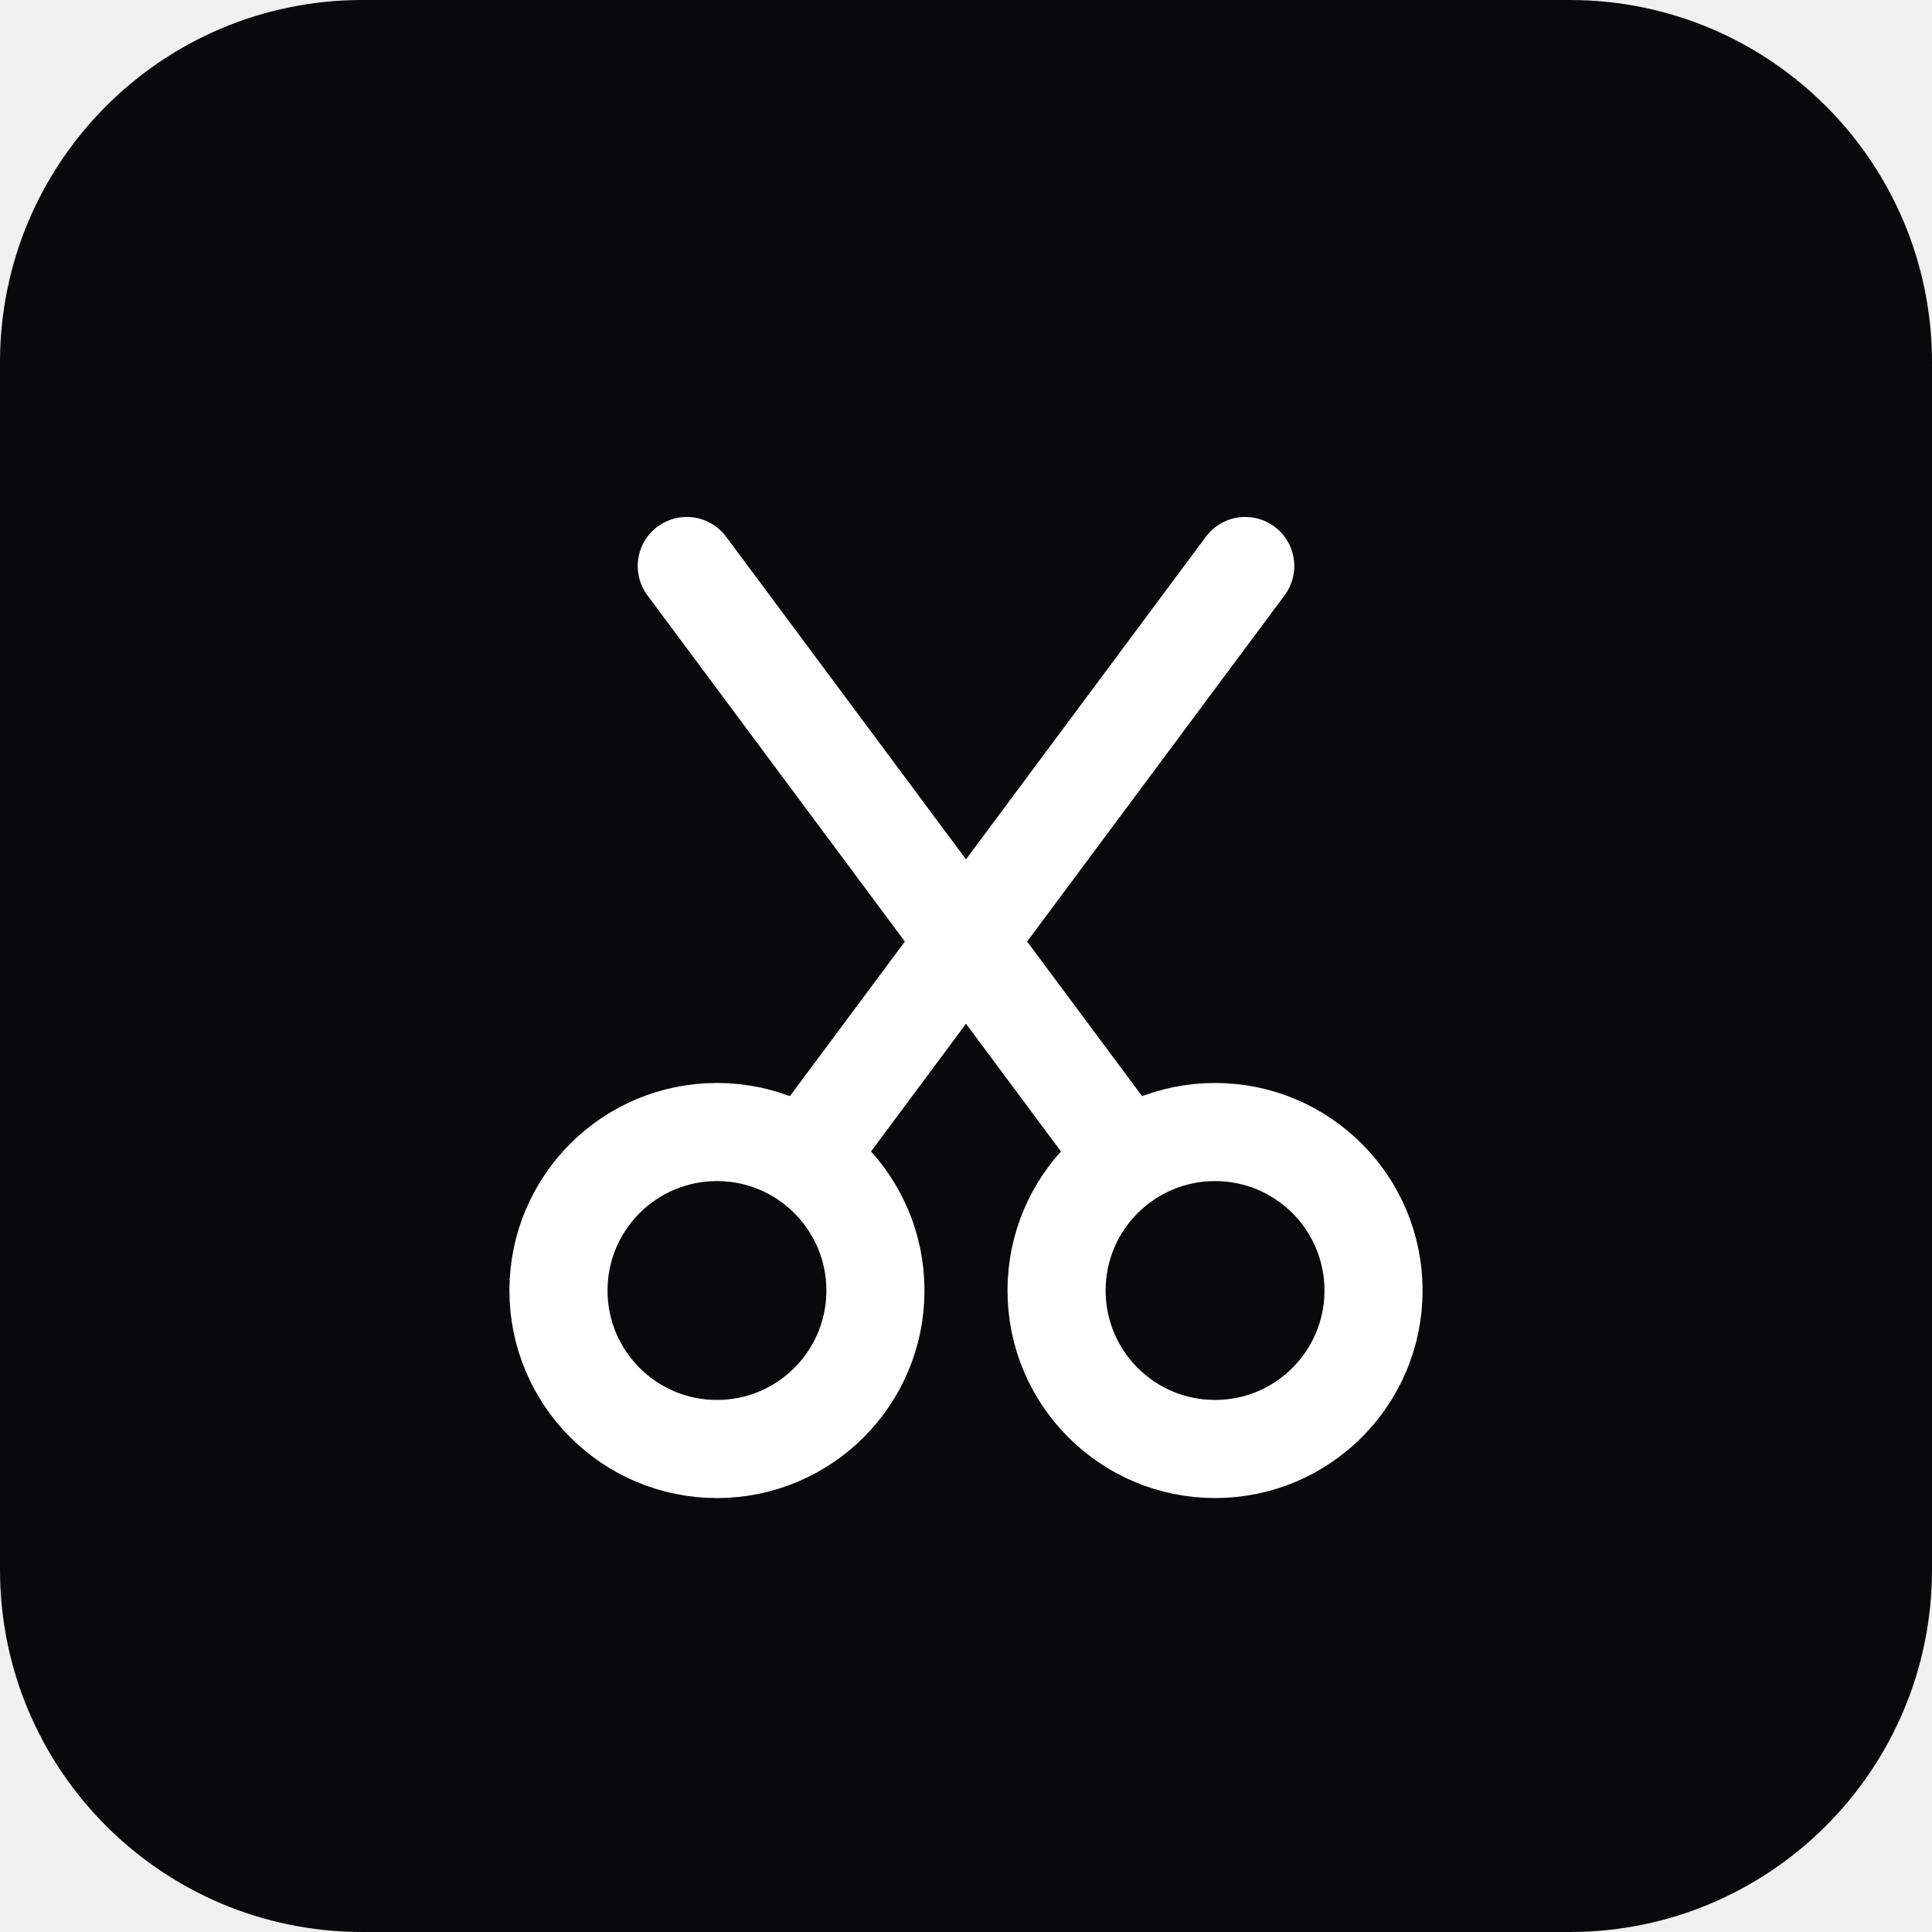
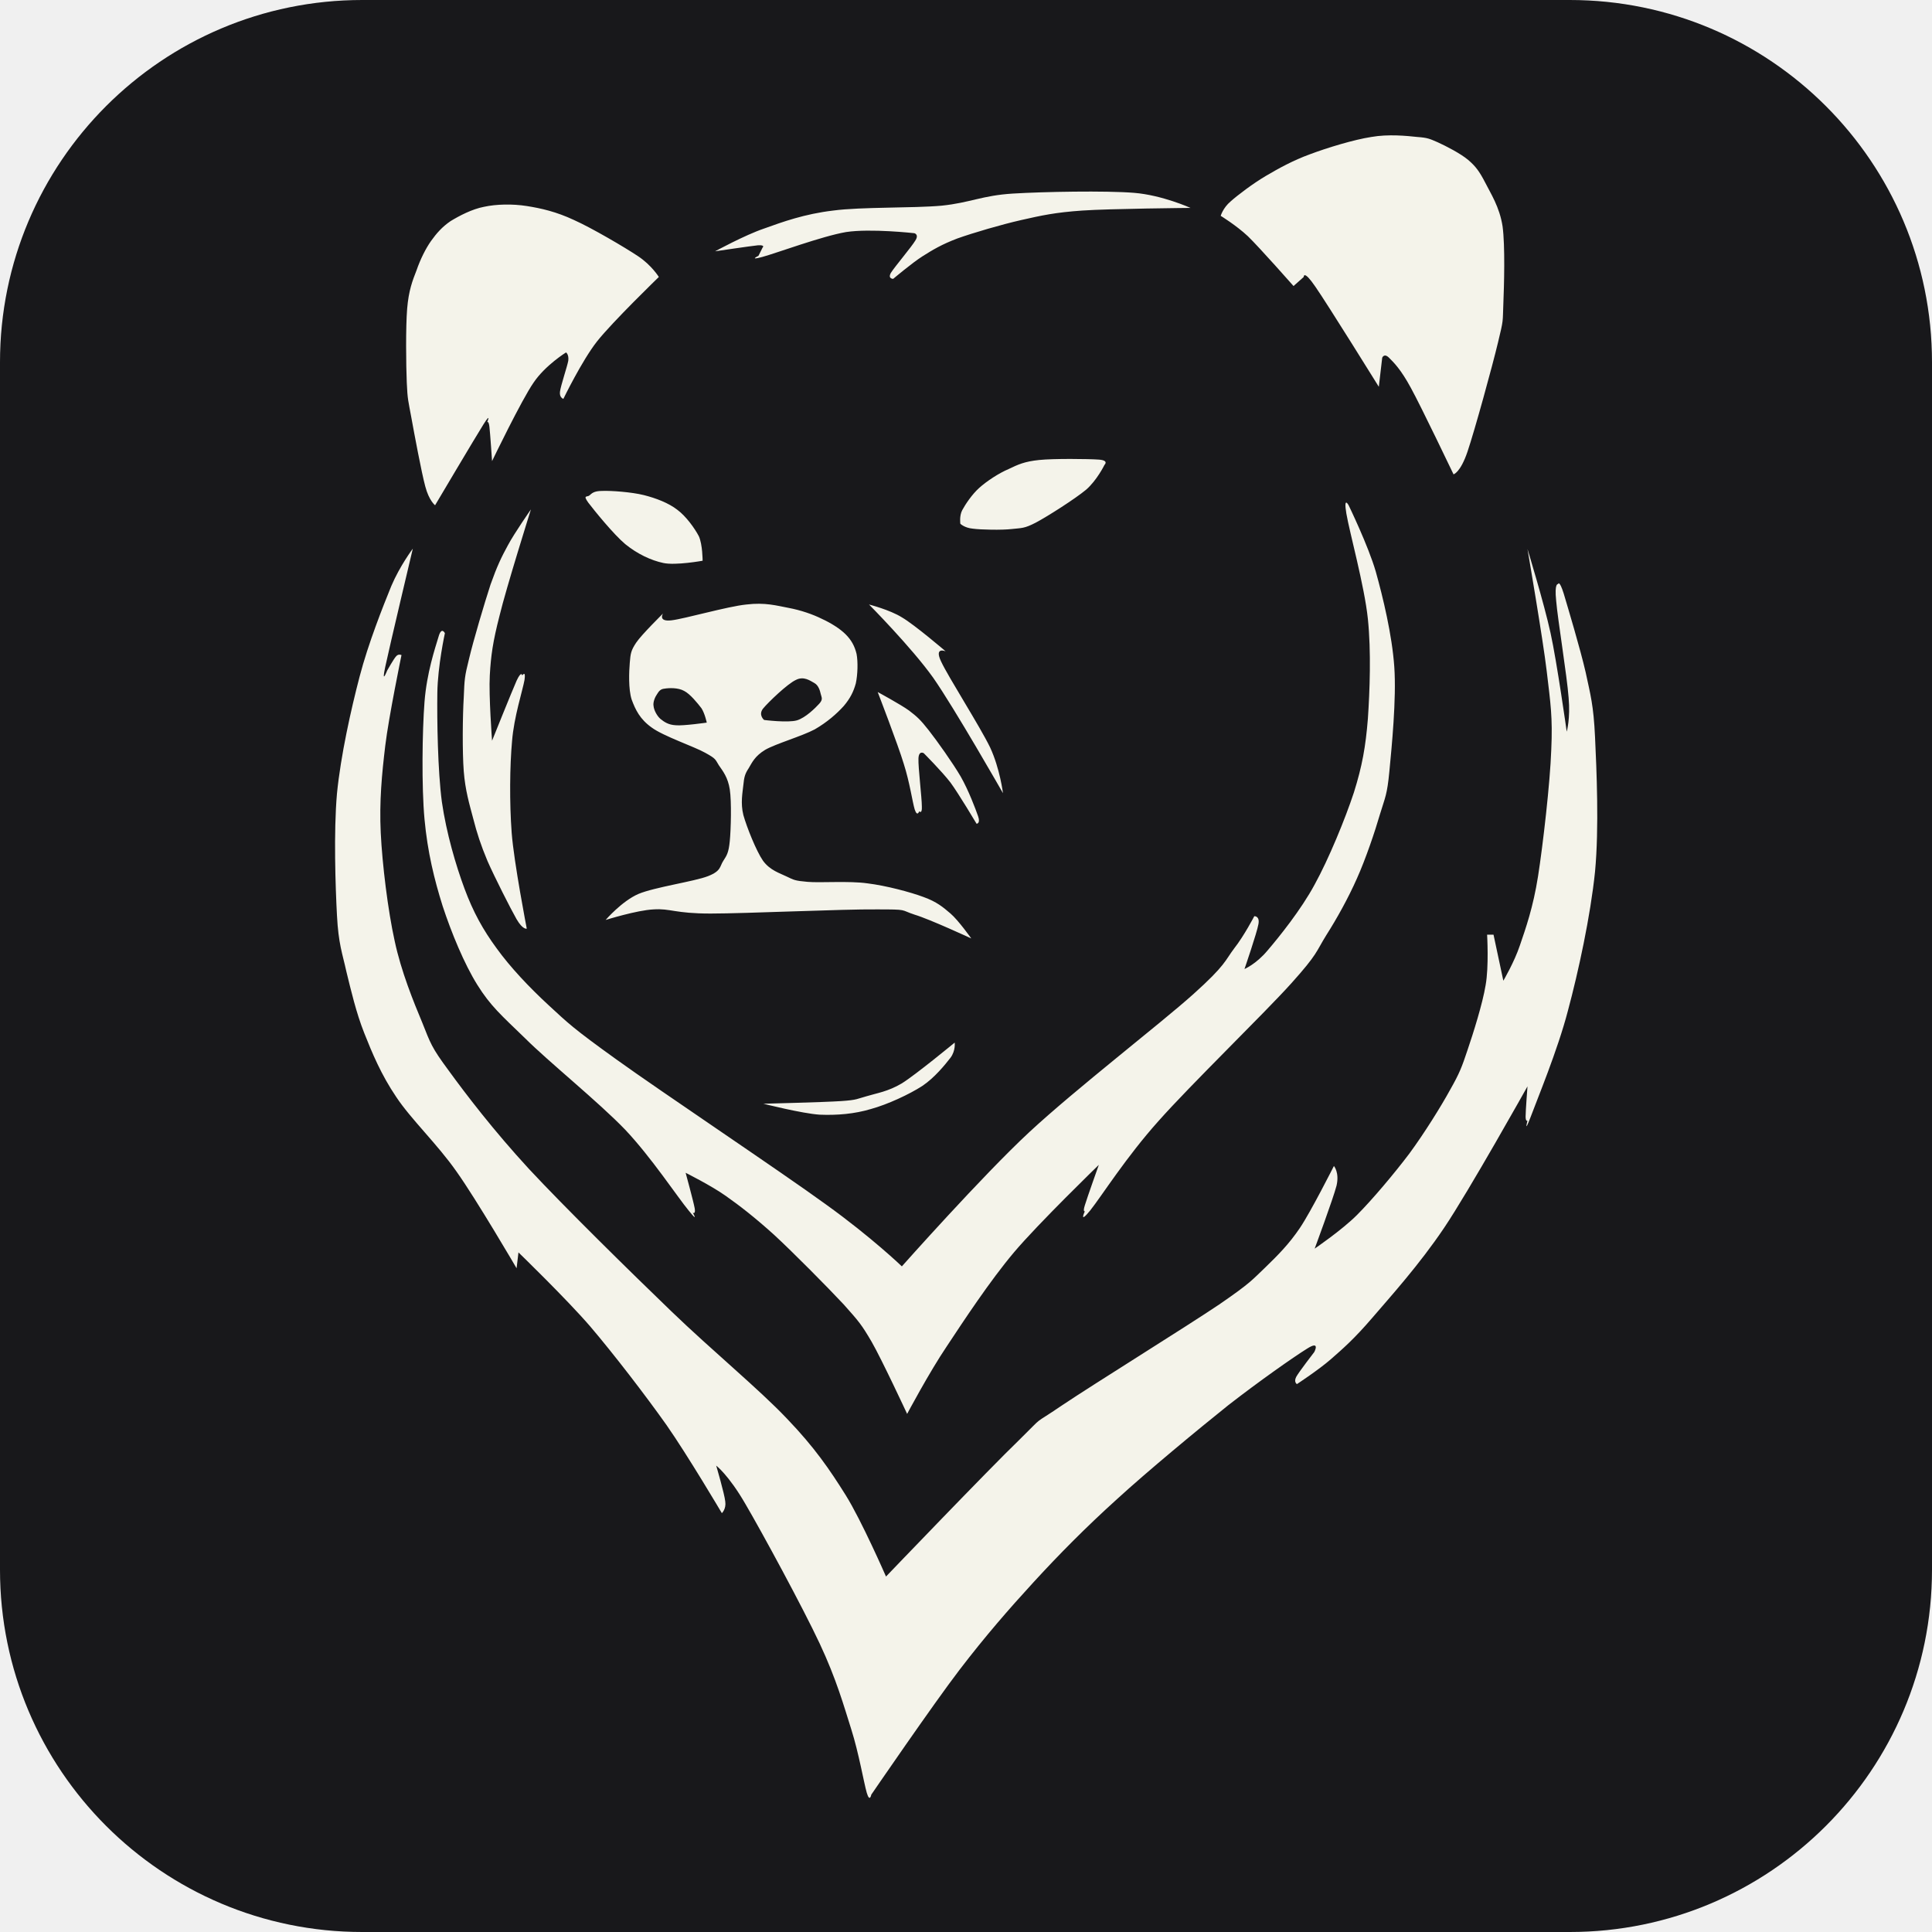
<svg xmlns="http://www.w3.org/2000/svg" viewBox="0 0 512 512">
-   <rect width="512" height="512" rx="96" fill="#09090b" />
-   <g fill="none" stroke="#ffffff" stroke-width="26" stroke-linecap="round" stroke-linejoin="round">
-     <circle cx="190" cy="342" r="42" />
-     <circle cx="322" cy="342" r="42" />
-     <path d="M214 306 L330 150" />
-     <path d="M298 306 L182 150" />
-   </g>
+   <rect width="512" height="512" rx="96" fill="#18181b" />
+   <path fill="#f4f3ea" fill-rule="evenodd" d="M363.4 36.3C358.8 37 351.6 39.2 347.1 40.9C342.7 42.5 338.9 44.6 335.5 46.6C332.1 48.6 328 51.7 326.1 53.4C324.1 55.1 323.5 57.2 323.5 57.2C323.5 57.2 327.6 59.7 330.7 62.6C333.8 65.6 342.8 75.8 342.8 75.8C342.8 75.8 345.5 73.4 345.5 73.4C345.5 73.4 345.4 71.3 348.6 76C351.8 80.6 365.4 102.5 365.4 102.5C365.4 102.5 366.3 94.8 366.3 94.8C366.3 94.8 366.8 93.5 368.1 94.8C369.3 96 371.2 97.8 373.9 102.8C376.6 107.7 385.2 125.7 385.2 125.7C385.2 125.7 387 125.3 388.9 119.7C390.8 114.1 395.5 97 397 90.7C398.5 84.5 398.2 85.5 398.4 80.6C398.6 75.7 398.9 65.2 398.2 60C397.4 54.8 395 51.2 393.6 48.4C392.1 45.5 391.1 44.1 389.1 42.4C387.1 40.7 383.2 38.7 381 37.7C378.9 36.8 378.4 36.5 375.6 36.3C372.8 36 367.9 35.5 363.4 36.3ZM268.4 51.3C260.3 51.8 257.2 53.7 249.6 54.5C241.9 55.2 228.3 54.8 220.8 55.8C213.2 56.7 207.4 58.8 202.4 60.6C197.4 62.3 189.5 66.6 189.5 66.6C189.5 66.6 198.9 65.2 200.9 65C202.9 64.9 202.1 65.6 202.1 65.6C202.1 65.6 201 67.8 201 67.8C201 67.8 198.3 69.1 202 68.1C205.7 67.1 217.8 62.6 224.2 61.5C230.7 60.5 242.3 61.8 242.3 61.8C242.3 61.8 243.6 62.1 242.6 63.7C241.6 65.4 237.1 70.7 236.1 72.3C235.2 73.9 236.7 73.9 236.7 73.9C236.7 73.9 241.8 69.6 244.5 67.9C247.2 66.2 249.5 64.8 253.7 63.2C257.9 61.7 265.4 59.5 270.7 58.3C276 57.1 279.6 56.3 286.8 55.8C293.9 55.3 315.5 55.1 315.5 55.1C315.5 55.1 308 51.7 300.5 51.1C293 50.5 276.6 50.8 268.4 51.3ZM128.3 54.8C125.1 55.4 121.7 57.2 119.4 58.6C117.2 60.1 115.7 61.8 114.2 63.9C112.8 65.9 111.4 68.7 110.4 71.6C109.3 74.4 108.3 77 107.9 81.8C107.5 86.6 107.6 96.8 107.8 101.4C108 106 108.2 106.2 109 110.6C109.8 115 111.7 125.2 112.7 128.9C113.7 132.7 115.3 133.9 115.3 133.9C115.3 133.9 125.9 116 128.1 112.5C130.3 109 129.1 111.9 129.1 111.9C129.1 111.9 129.5 111.4 129.7 113.1C129.9 114.7 130.4 122.2 130.4 122.2C130.4 122.2 138.2 106 141.4 101.4C144.5 96.8 150 93.4 150 93.4C150 93.4 150.8 93.9 150.6 95.6C150.3 97.2 148.6 102.2 148.4 103.8C148.2 105.4 149.3 105.7 149.3 105.7C149.3 105.7 154.2 95.6 158.2 90.5C162.3 85.3 174.6 73.4 174.6 73.4C174.6 73.4 172.7 70.3 169.1 67.9C165.5 65.5 156.8 60.4 152.1 58.3C147.4 56.1 143.4 55.2 139.6 54.6C135.8 54 131.5 54.1 128.3 54.8ZM275.4 121.9C271.5 122.3 269.8 123.1 267.3 124.3C264.7 125.4 261.5 127.5 259.5 129.3C257.6 131 255.8 133.7 255 135.2C254.2 136.7 254.5 138.8 254.5 138.8C254.5 138.8 255.6 139.9 257.8 140.1C260 140.4 265.5 140.5 268.1 140.2C270.8 139.9 271.4 140.1 274.5 138.5C277.7 136.8 284.9 132.2 287.8 129.8C290.7 127.3 292.7 123.2 292.7 123.2C292.7 123.2 294 122 291.2 121.8C288.5 121.6 279.2 121.5 275.4 121.9ZM159.6 130.1C157.3 130.1 156.8 130.8 156.2 131.3C155.6 131.8 154.4 131.1 155.9 133.2C157.5 135.3 162.6 141.6 165.7 144.2C168.9 146.8 172.5 148.5 175.8 149.2C179.1 149.9 186.2 148.6 186.2 148.6C186.2 148.6 186.2 144.3 185.2 142.1C184.1 140 181.8 136.8 179.5 135.1C177.2 133.3 173.8 132 170.6 131.2C167.4 130.4 161.9 130 159.6 130.1ZM357.4 133.9C357.4 133.9 356 131.3 356.8 136.1C357.6 140.9 361.6 155.3 362.5 164C363.4 172.7 363 183.1 362.5 190.5C361.9 197.9 361 203 358.8 210C356.5 217 352.1 227.7 348.4 234.4C344.8 241.1 338.9 248.4 335.9 251.9C332.9 255.5 329.8 256.8 329.8 256.8C329.8 256.8 333.1 247.2 333.5 244.9C333.9 242.7 332.4 242.8 332.4 242.8C332.4 242.8 329.7 248 327.1 251.3C324.6 254.6 324.9 255.7 316.2 263.5C307.5 271.3 285.2 288.5 272.8 300C260.4 311.5 239 335.6 239 335.6C239 335.6 231 327.9 218.9 319.2C206.8 310.4 175.2 289.3 163.4 280.8C151.7 272.4 150.5 271.1 145.4 266.4C140.3 261.7 135.2 256.3 131.6 251.3C128 246.4 125.4 241.7 123.1 235.5C120.8 229.3 118.3 220.8 117.1 212.5C116 204.2 115.8 190.8 115.9 183.6C116 176.5 117.9 167.8 117.9 167.8C117.9 167.8 117 165.9 116.2 168.8C115.3 171.8 113.1 178.3 112.5 186C111.9 193.7 111.7 208.5 112.5 217.1C113.3 225.8 115.1 233.1 117.3 240.1C119.6 247.1 123 255.4 126.5 261C130 266.6 132.8 269 139.1 275.1C145.3 281.3 158.7 292.1 165.7 299.4C172.6 306.7 179.6 317.3 182.5 320.8C185.3 324.3 183.6 321.4 183.6 321.4C183.6 321.4 184.4 321.9 184.1 320.2C183.8 318.5 181.7 310.8 181.7 310.8C181.7 310.8 188.5 314.2 192.3 316.9C196 319.5 200 322.6 205.1 327.2C210.1 331.8 219.4 341.2 223.6 345.7C227.7 350.3 228.3 351 231 355.6C233.7 360.3 240.4 374.7 240.4 374.7C240.4 374.7 246.3 363.6 250.9 356.8C255.4 350 262.3 339.5 268.7 331.9C275.2 324.2 291.2 308.7 291.2 308.7C291.2 308.7 288.1 317.4 287.5 319.4C286.9 321.3 287.5 321 287.5 321C287.5 321 285.8 324.6 288.9 320.8C292 316.9 298.4 306.7 307 297.1C315.5 287.5 335.1 268.5 342.2 260.6C349.3 252.7 348.7 252.3 351.5 247.8C354.3 243.4 357.3 238 359.6 232.8C361.9 227.7 364.4 220.3 365.7 215.8C367.1 211.2 367.6 210.7 368.2 204.4C368.8 198.1 370.1 185.2 369.5 176.7C368.9 168.2 366.5 158.3 364.6 151.5C362.6 144.6 357.4 133.9 357.4 133.9ZM140.7 135C140.7 135 136.3 141.3 134.6 144.5C132.9 147.6 131.7 150.1 130 154.9C128.4 159.8 125.4 169.9 124.3 174.6C123.1 179.4 123.1 180 122.9 184.8C122.6 189.6 122.5 199.3 122.9 204.4C123.3 209.5 124.4 213.1 125.4 216.9C126.4 220.8 127.4 223.9 129.2 228.2C131.1 232.5 135.3 240.8 136.9 243.6C138.6 246.5 139.6 246.1 139.6 246.1C139.6 246.1 136.2 228.6 135.6 220.7C135 212.7 135.1 202.9 135.7 196.4C136.2 190 138.5 183 139 180.2C139.4 177.5 138.4 179 138.4 179C138.4 179 138.2 177.6 136.9 180.4C135.7 183.1 130.4 196.3 130.4 196.3C130.4 196.3 129.5 184.3 129.8 179C130.1 173.7 130.6 170.1 132.4 163.1C134.1 156 140.7 135 140.7 135ZM109.4 145.4C109.4 145.4 106 149.9 103.7 155.3C101.5 160.7 97.6 170.5 95.3 179.3C93 188.1 90.3 200.2 89.3 210.3C88.4 220.5 88.9 235.1 89.3 242.6C89.7 250.2 90.7 252.5 91.8 257.5C93 262.4 94.4 268.4 96.5 273.7C98.6 279 101 284.8 105 290.7C108.9 296.6 115.9 303.2 121 310.5C126.2 317.8 136.9 336.1 136.9 336.1C136.9 336.1 137.4 331.9 137.4 331.9C137.4 331.9 150.1 344.2 156.4 351.5C162.7 358.9 171 369.7 176.6 377.6C182.2 385.6 191.3 401 191.3 401C191.3 401 192.5 399.9 192.2 397.9C192 395.9 189.8 388.4 189.8 388.4C189.8 388.4 193.1 390.9 197.5 398.5C201.9 406 212.7 425.9 217.2 435.5C221.7 445.1 223.6 452 225.6 458.3C227.6 464.6 228.9 472.3 229.7 475.1C230.5 477.8 230.9 475.6 230.9 475.6C230.9 475.6 247.4 451.5 254.3 442.5C261.2 433.5 267.3 426.5 273.9 419.3C280.6 412 287.7 404.8 296 397.3C304.2 389.8 317.5 378.8 325.5 372.4C333.6 366.1 342.7 359.7 346.4 357.4C350 355.1 348.3 358.3 348.3 358.3C348.3 358.3 344.2 363.6 343.5 364.9C342.8 366.3 343.7 366.8 343.7 366.8C343.7 366.8 349.5 363 352.7 360.2C355.9 357.4 358.9 354.8 363.7 349.2C368.5 343.6 376.1 335.2 382.7 325.4C389.3 315.6 404.8 287.9 404.8 287.9C404.8 287.9 404.3 294.4 404.3 295.9C404.3 297.3 404.8 297 404.8 297C404.8 297 403.8 300.8 405.6 296.1C407.3 291.5 412.8 278.3 415.5 267.9C418.3 257.5 421.5 242.7 422.7 231C423.8 219.4 423.1 203.8 422.7 195.3C422.3 186.8 421.5 184.2 420.2 178.1C418.8 172 415.5 161 414.4 157.3C413.2 153.5 412.9 154.8 412.9 154.8C412.9 154.8 411.9 154.4 412.4 159.2C412.8 164.1 415.3 179.3 415.7 184.9C416.2 190.4 415.2 193.9 415.2 193.9C415.2 193.9 412.6 175.4 410.9 167.7C409.2 159.9 404.8 145.5 404.8 145.5C404.8 145.5 408.9 169.4 409.9 177.9C410.9 186.4 411.5 190 411.1 198.7C410.8 207.4 408.9 223.9 407.6 232.2C406.3 240.5 404.3 246.1 402.8 250.5C401.3 255 398.4 259.9 398.4 259.9C398.4 259.9 395.8 247.7 395.8 247.7C395.8 247.7 394.1 247.7 394.1 247.7C394.1 247.7 394.6 256.2 393.7 261.1C392.9 266 390.4 273.9 388.9 278.3C387.4 282.8 386.8 284.4 384.3 288.8C381.9 293.2 377.4 300.4 373.5 305.7C369.5 311 363.6 318 359.6 322C355.6 326 348.4 330.9 348.4 330.9C348.4 330.9 353.3 317.7 354.2 314.2C355 310.7 353.5 309 353.5 309C353.5 309 347.4 321.1 344.5 325.4C341.6 329.7 338.7 332.6 335.3 335.9C331.9 339.1 331.7 339.8 323.1 345.7C314.5 351.5 290 366.7 281.5 372.4C273 378.2 277.4 374.4 270 381.7C262.5 388.9 234.8 417.8 234.8 417.8C234.8 417.8 228.3 402.9 224.1 396.2C219.9 389.5 215.9 383.6 208.5 375.9C201.1 368.1 188.8 358 177.9 347.5C166.9 336.9 149.7 320 140.2 309.8C130.8 299.6 123.4 289.9 118.9 283.7C114.3 277.5 114.1 276.5 111.9 271C109.6 265.5 106.3 257.4 104.6 249.4C102.8 241.3 101.3 229 100.9 220.7C100.5 212.4 101.2 205.1 102.1 197.6C103 190.1 106.4 173.6 106.4 173.6C106.4 173.6 105.6 173.2 105 173.9C104.4 174.5 102.6 177.7 102.6 177.7C102.6 177.7 101 181.8 102.1 176.7C103.2 171.5 109.4 145.4 109.4 145.4ZM197.8 160.2C192.8 160.7 181.4 164 177.9 164.4C174.3 164.8 175.7 162.6 175.7 162.6C175.7 162.6 170 168.2 168.6 170.3C167.2 172.4 167.1 173.2 166.9 175.6C166.7 178 166.5 182.6 167.4 185.4C168.4 188.1 169.6 190.6 172.7 192.8C175.8 195.1 184.1 197.9 186.9 199.5C189.8 201.1 189.5 201.2 190.5 202.8C191.6 204.4 192.9 206 193.4 209.2C193.9 212.4 193.7 219.9 193.4 222.9C193.1 226 192.6 226.7 191.7 228.1C190.7 229.6 191.2 230.8 187.6 232.2C184 233.6 173.5 235.1 169.2 236.9C164.8 238.8 160.5 243.8 160.5 243.8C160.5 243.8 168.8 241.2 173.2 241C177.7 240.7 178.8 242.1 188.3 242.1C197.7 242.1 223.6 240.9 232.3 241C240.9 241 238.4 241.1 242.4 242.4C246.4 243.6 257.4 248.7 257.4 248.7C257.4 248.7 254 243.9 251.9 242.1C249.9 240.4 248.3 239 244.7 237.7C241.2 236.4 234.8 234.7 229.9 234.1C225 233.4 217.4 234 214 233.7C210.6 233.4 210.4 233.2 208.5 232.3C206.7 231.4 204.1 230.7 202.2 228.1C200.4 225.5 197.9 219.2 197 216C196.2 212.8 196.8 210 197 208C197.2 206 197.4 205.1 198.4 203.6C199.3 202.1 200 200.4 202.8 198.7C205.6 197.1 212.5 195.1 215.9 193.3C219.2 191.4 221.8 189.1 223.6 187.1C225.3 185.1 226.2 183.3 226.8 181.1C227.3 178.8 227.4 175.4 227 173.3C226.5 171.2 225.6 169.6 224.1 168.1C222.6 166.6 220.2 165.1 217.8 164C215.4 162.8 212.2 161.7 209 161.1C205.8 160.5 202.8 159.6 197.8 160.2ZM230.3 160.2C230.3 160.2 241.6 171.6 247.3 179.6C252.9 187.6 265.8 210.2 265.8 210.2C265.8 210.2 265 203.7 262.4 198.1C259.7 192.5 251.3 179.4 249.4 175.3C247.5 171.3 250.6 172.6 250.6 172.6C250.6 172.6 242.3 165.5 239 163.6C235.8 161.6 230.3 160.2 230.3 160.2ZM210.9 180.2C213 179.1 214.7 180.4 215.8 181C216.9 181.6 217.3 183 217.5 183.9C217.7 184.8 218.2 185.3 217.1 186.5C216.1 187.6 213.5 190.2 211.2 190.9C208.8 191.6 202.5 190.8 202.5 190.8C202.5 190.8 200.9 189.5 202.2 187.8C203.6 186.1 208.7 181.2 210.9 180.2ZM176.1 182.5C177.3 182.3 179.7 182.2 181.3 183.1C182.9 183.9 184.9 186.4 185.9 187.7C186.8 189.1 187.3 191.5 187.3 191.5C187.3 191.5 181 192.4 179.1 192.2C177.1 192.1 176 191.3 175 190.5C174.1 189.7 173.3 188.2 173.2 187.1C173 186.1 173.6 184.7 174.1 184C174.6 183.2 175 182.6 176.1 182.5ZM232.6 183.4C232.6 183.4 238 197.4 239.5 202.4C241.1 207.4 241.8 212.5 242.4 214.5C243.1 216.6 243.6 215 243.6 215C243.6 215 244.4 215.9 244.3 213.7C244.3 211.4 243.3 203.3 243.4 201C243.5 198.8 244.8 199.6 244.8 199.6C244.8 199.6 249.6 204.4 251.9 207.4C254.1 210.4 258.8 218.3 258.8 218.3C258.8 218.3 259.9 218.3 259.2 216.3C258.5 214.3 256.7 209.5 254.6 205.8C252.5 202.2 248.3 196.3 246.1 193.5C243.9 190.7 243 189.9 240.9 188.3C238.7 186.7 232.6 183.4 232.6 183.4ZM253 276.3C253 276.3 242.7 284.8 239 287.1C235.3 289.3 232.3 289.7 229.7 290.5C227.1 291.2 227.3 291.5 222.9 291.8C218.5 292.1 202.3 292.5 202.3 292.5C202.3 292.5 212.6 295.1 217.2 295.4C221.8 295.6 226.5 295.2 230.8 293.9C235.2 292.7 241 290 244.4 287.8C247.7 285.6 250.5 282.1 251.9 280.3C253.3 278.4 253 276.3 253 276.3Z" />
</svg>
